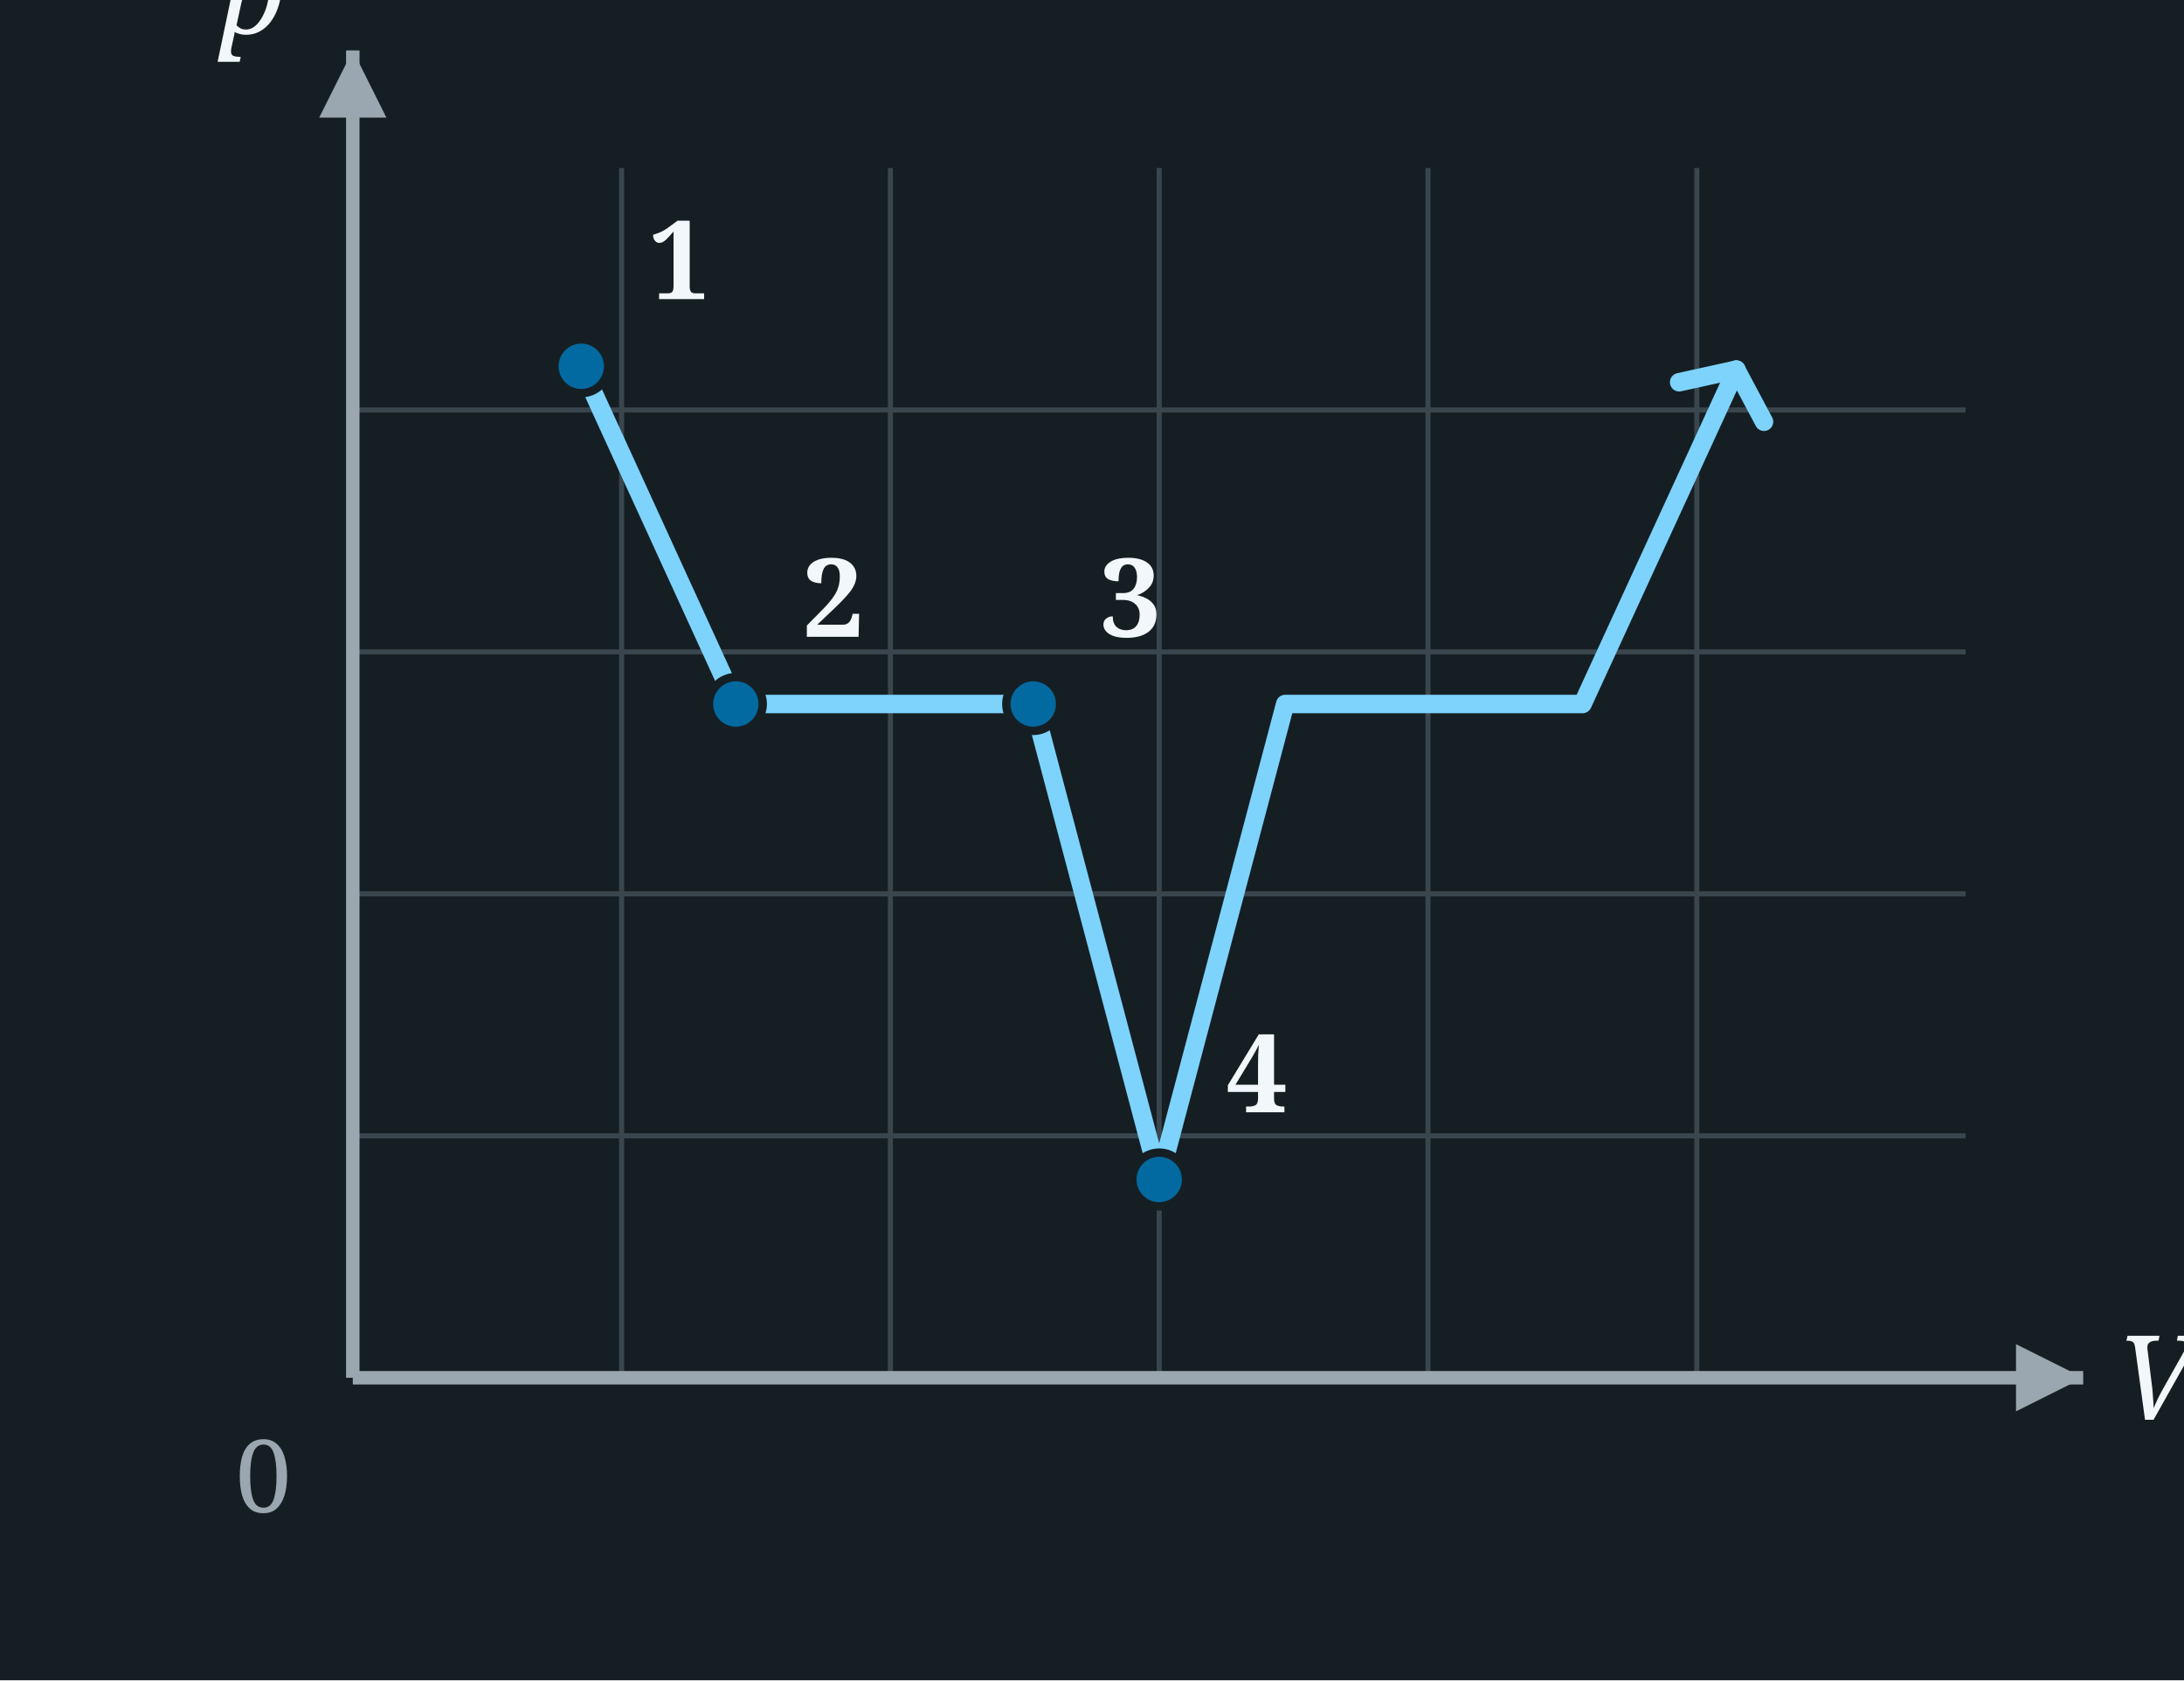
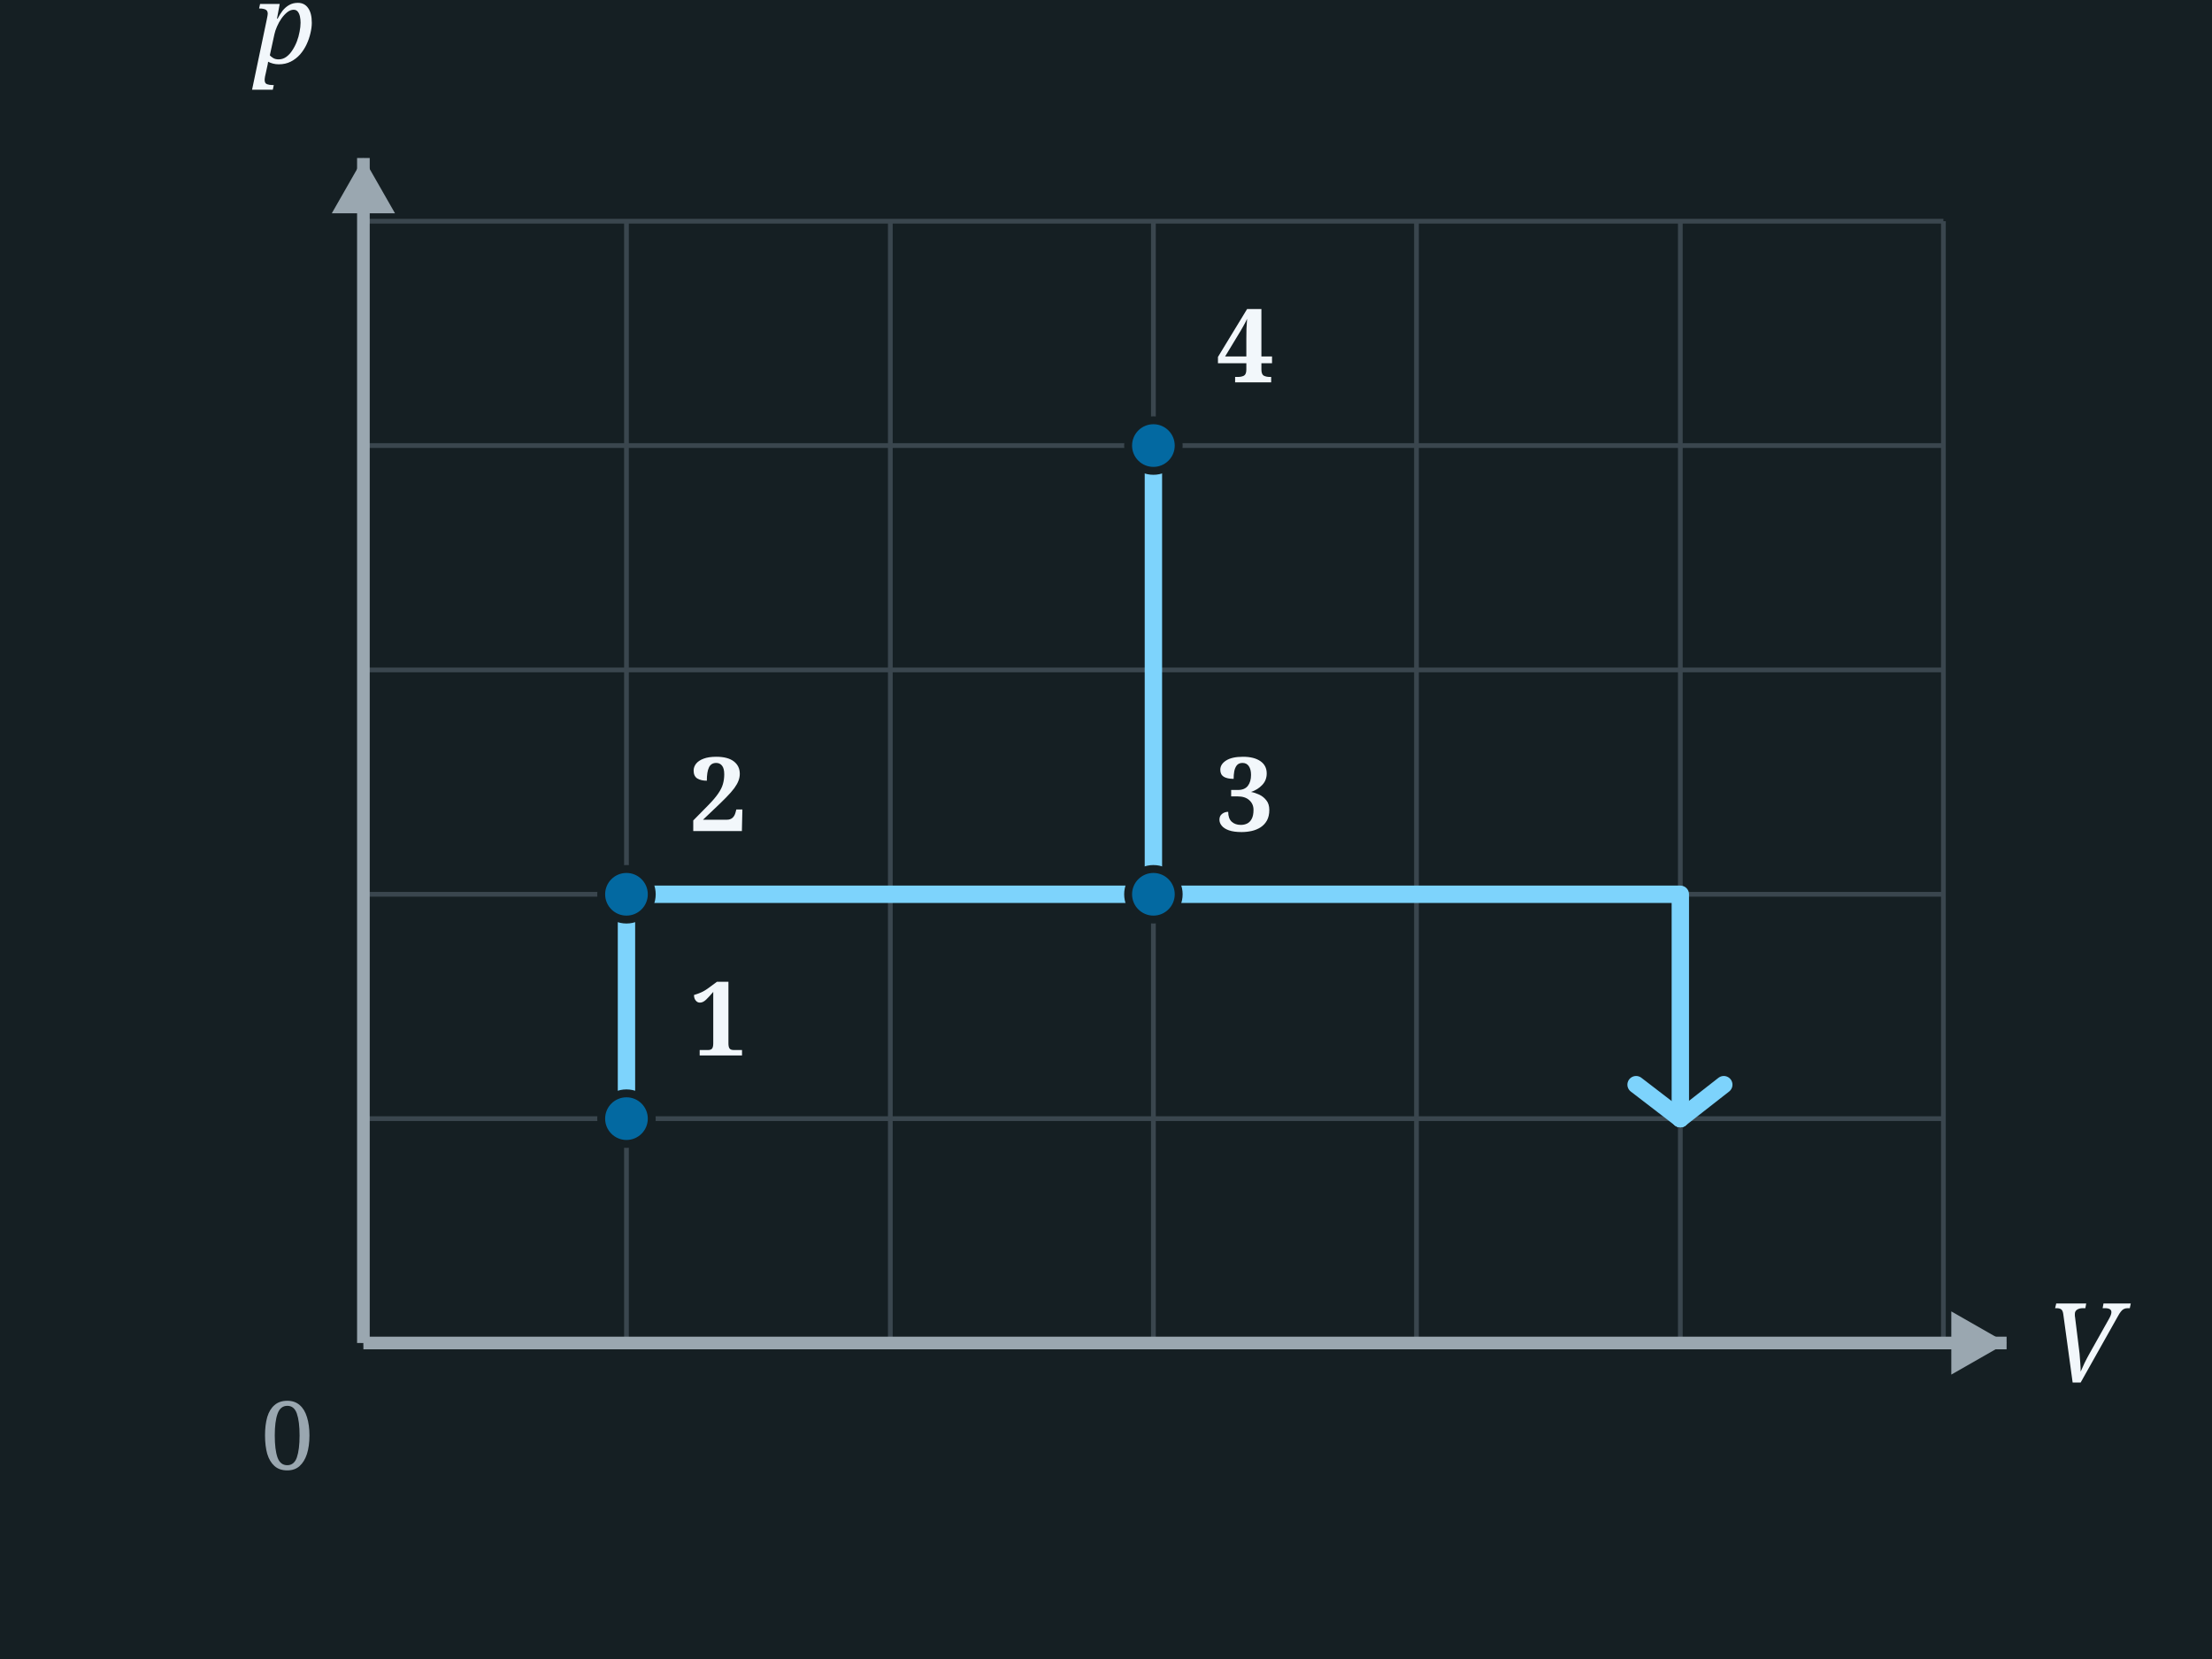
- <svg xmlns="http://www.w3.org/2000/svg" viewBox="0 0 260 200" width="260" height="200">
-   <rect x="0" y="0" width="260" height="200" fill="#151F23" />
-   <g>
-     <rect x="0" y="0" width="260" height="200" fill="#151F23" />
-     <line x1="74.0" y1="20" x2="74.0" y2="164" stroke="#3A464E" stroke-width="0.6" />
-     <line x1="106.0" y1="20" x2="106.0" y2="164" stroke="#3A464E" stroke-width="0.6" />
-     <line x1="138.0" y1="20" x2="138.0" y2="164" stroke="#3A464E" stroke-width="0.6" />
-     <line x1="170.0" y1="20" x2="170.0" y2="164" stroke="#3A464E" stroke-width="0.6" />
-     <line x1="202.0" y1="20" x2="202.0" y2="164" stroke="#3A464E" stroke-width="0.6" />
-     <line x1="42" y1="48.8" x2="234" y2="48.8" stroke="#3A464E" stroke-width="0.6" />
-     <line x1="42" y1="77.6" x2="234" y2="77.6" stroke="#3A464E" stroke-width="0.6" />
-     <line x1="42" y1="106.4" x2="234" y2="106.4" stroke="#3A464E" stroke-width="0.6" />
-     <line x1="42" y1="135.2" x2="234" y2="135.2" stroke="#3A464E" stroke-width="0.6" />
-     <line x1="42" y1="164" x2="42" y2="6" stroke="#9AA7B0" stroke-width="1.6" />
-     <polygon points="38,14 46,14 42,6 " fill="#9AA7B0" />
-     <line x1="42" y1="164" x2="248" y2="164" stroke="#9AA7B0" stroke-width="1.6" />
-     <polygon points="240,160 240,168 248,164 " fill="#9AA7B0" />
-     <text x="252" y="169" font-family="Georgia, serif" font-style="italic" font-size="14" fill="#F2F7FB">V</text>
-     <text x="26" y="4" font-family="Georgia, serif" font-style="italic" font-size="14" fill="#F2F7FB">p</text>
-     <text x="28" y="180" font-family="Georgia, serif" font-size="12" fill="#9AA7B0">0</text>
-     <path d="M 69.2,43.6 L 87.6,83.8 L 123.0,83.8 L 138.0,140.4 L 153.0,83.8 L 188.4,83.8 L 206.7,44.0" fill="none" stroke="#7dd3fc" stroke-width="2.2" stroke-linecap="round" stroke-linejoin="round" />
-     <line x1="206.7" y1="44.0" x2="199.9" y2="45.5" stroke="#7dd3fc" stroke-width="2.2" stroke-linecap="round" />
-     <line x1="206.7" y1="44.0" x2="210.0" y2="50.2" stroke="#7dd3fc" stroke-width="2.2" stroke-linecap="round" />
-     <circle cx="69.2" cy="43.6" r="3.2" fill="#0369a1" stroke="#151F23" stroke-width="1" />
-     <text x="77.2" y="35.6" font-family="Georgia, serif" font-size="13" fill="#F2F7FB" font-weight="bold">1</text>
-     <circle cx="87.6" cy="83.8" r="3.2" fill="#0369a1" stroke="#151F23" stroke-width="1" />
-     <text x="95.6" y="75.8" font-family="Georgia, serif" font-size="13" fill="#F2F7FB" font-weight="bold">2</text>
-     <circle cx="123.0" cy="83.8" r="3.2" fill="#0369a1" stroke="#151F23" stroke-width="1" />
-     <text x="131.0" y="75.8" font-family="Georgia, serif" font-size="13" fill="#F2F7FB" font-weight="bold">3</text>
-     <circle cx="138.0" cy="140.4" r="3.2" fill="#0369a1" stroke="#151F23" stroke-width="1" />
-     <text x="146.0" y="132.4" font-family="Georgia, serif" font-size="13" fill="#F2F7FB" font-weight="bold">4</text>
-   </g>
+ <svg xmlns="http://www.w3.org/2000/svg" viewBox="0 0 280 210" width="280" height="210">
+   <rect x="0" y="0" width="280" height="210" fill="#151F23" />
+   <rect x="0" y="0" width="280" height="210" fill="#151F23" />
+   <line x1="46.0" y1="28" x2="46.0" y2="170" stroke="#3A464E" stroke-width="0.6" />
+   <line x1="79.3" y1="28" x2="79.3" y2="170" stroke="#3A464E" stroke-width="0.6" />
+   <line x1="112.7" y1="28" x2="112.7" y2="170" stroke="#3A464E" stroke-width="0.6" />
+   <line x1="146.0" y1="28" x2="146.0" y2="170" stroke="#3A464E" stroke-width="0.6" />
+   <line x1="179.3" y1="28" x2="179.3" y2="170" stroke="#3A464E" stroke-width="0.6" />
+   <line x1="212.7" y1="28" x2="212.7" y2="170" stroke="#3A464E" stroke-width="0.6" />
+   <line x1="246.0" y1="28" x2="246.0" y2="170" stroke="#3A464E" stroke-width="0.6" />
+   <line x1="46" y1="28.0" x2="246" y2="28.0" stroke="#3A464E" stroke-width="0.6" />
+   <line x1="46" y1="56.4" x2="246" y2="56.4" stroke="#3A464E" stroke-width="0.6" />
+   <line x1="46" y1="84.8" x2="246" y2="84.8" stroke="#3A464E" stroke-width="0.6" />
+   <line x1="46" y1="113.2" x2="246" y2="113.2" stroke="#3A464E" stroke-width="0.6" />
+   <line x1="46" y1="141.6" x2="246" y2="141.6" stroke="#3A464E" stroke-width="0.6" />
+   <line x1="46" y1="170.0" x2="246" y2="170.0" stroke="#3A464E" stroke-width="0.6" />
+   <line x1="46" y1="170" x2="46" y2="20" stroke="#9AA7B0" stroke-width="1.6" />
+   <polygon points="42,27 50,27 46,20 " fill="#9AA7B0" />
+   <line x1="46" y1="170" x2="254" y2="170" stroke="#9AA7B0" stroke-width="1.6" />
+   <polygon points="247,166 247,174 254,170 " fill="#9AA7B0" />
+   <text x="259" y="175" font-family="Georgia, serif" font-style="italic" font-size="14" fill="#F2F7FB">V</text>
+   <text x="32" y="8" font-family="Georgia, serif" font-style="italic" font-size="14" fill="#F2F7FB">p</text>
+   <text x="33" y="186" font-family="Georgia, serif" font-size="12" fill="#9AA7B0">0</text>
+   <line x1="146.0" y1="113.2" x2="146.0" y2="113.2" stroke="#9AA7B0" stroke-width="1.3" stroke-dasharray="4,3" />
+   <line x1="79.3" y1="113.2" x2="79.3" y2="113.2" stroke="#9AA7B0" stroke-width="1.3" stroke-dasharray="4,3" />
+   <path d="M 79.3,141.6 L 79.3,113.2 L 146.0,113.2 L 146.0,56.4 L 146.0,113.2 L 212.7,113.2 L 212.7,141.6" fill="none" stroke="#7dd3fc" stroke-width="2.2" stroke-linecap="round" stroke-linejoin="round" />
+   <line x1="212.7" y1="141.6" x2="218.2" y2="137.3" stroke="#7dd3fc" stroke-width="2.2" stroke-linecap="round" />
+   <line x1="212.7" y1="141.6" x2="207.1" y2="137.3" stroke="#7dd3fc" stroke-width="2.2" stroke-linecap="round" />
+   <circle cx="79.3" cy="141.6" r="3.2" fill="#0369a1" stroke="#151F23" stroke-width="1" />
+   <text x="87.3" y="133.6" font-family="Georgia, serif" font-size="13" fill="#F2F7FB" font-weight="bold">1</text>
+   <circle cx="79.3" cy="113.2" r="3.2" fill="#0369a1" stroke="#151F23" stroke-width="1" />
+   <text x="87.3" y="105.2" font-family="Georgia, serif" font-size="13" fill="#F2F7FB" font-weight="bold">2</text>
+   <circle cx="146.0" cy="113.2" r="3.2" fill="#0369a1" stroke="#151F23" stroke-width="1" />
+   <text x="154.0" y="105.2" font-family="Georgia, serif" font-size="13" fill="#F2F7FB" font-weight="bold">3</text>
+   <circle cx="146.0" cy="56.4" r="3.2" fill="#0369a1" stroke="#151F23" stroke-width="1" />
+   <text x="154.0" y="48.4" font-family="Georgia, serif" font-size="13" fill="#F2F7FB" font-weight="bold">4</text>
</svg>
